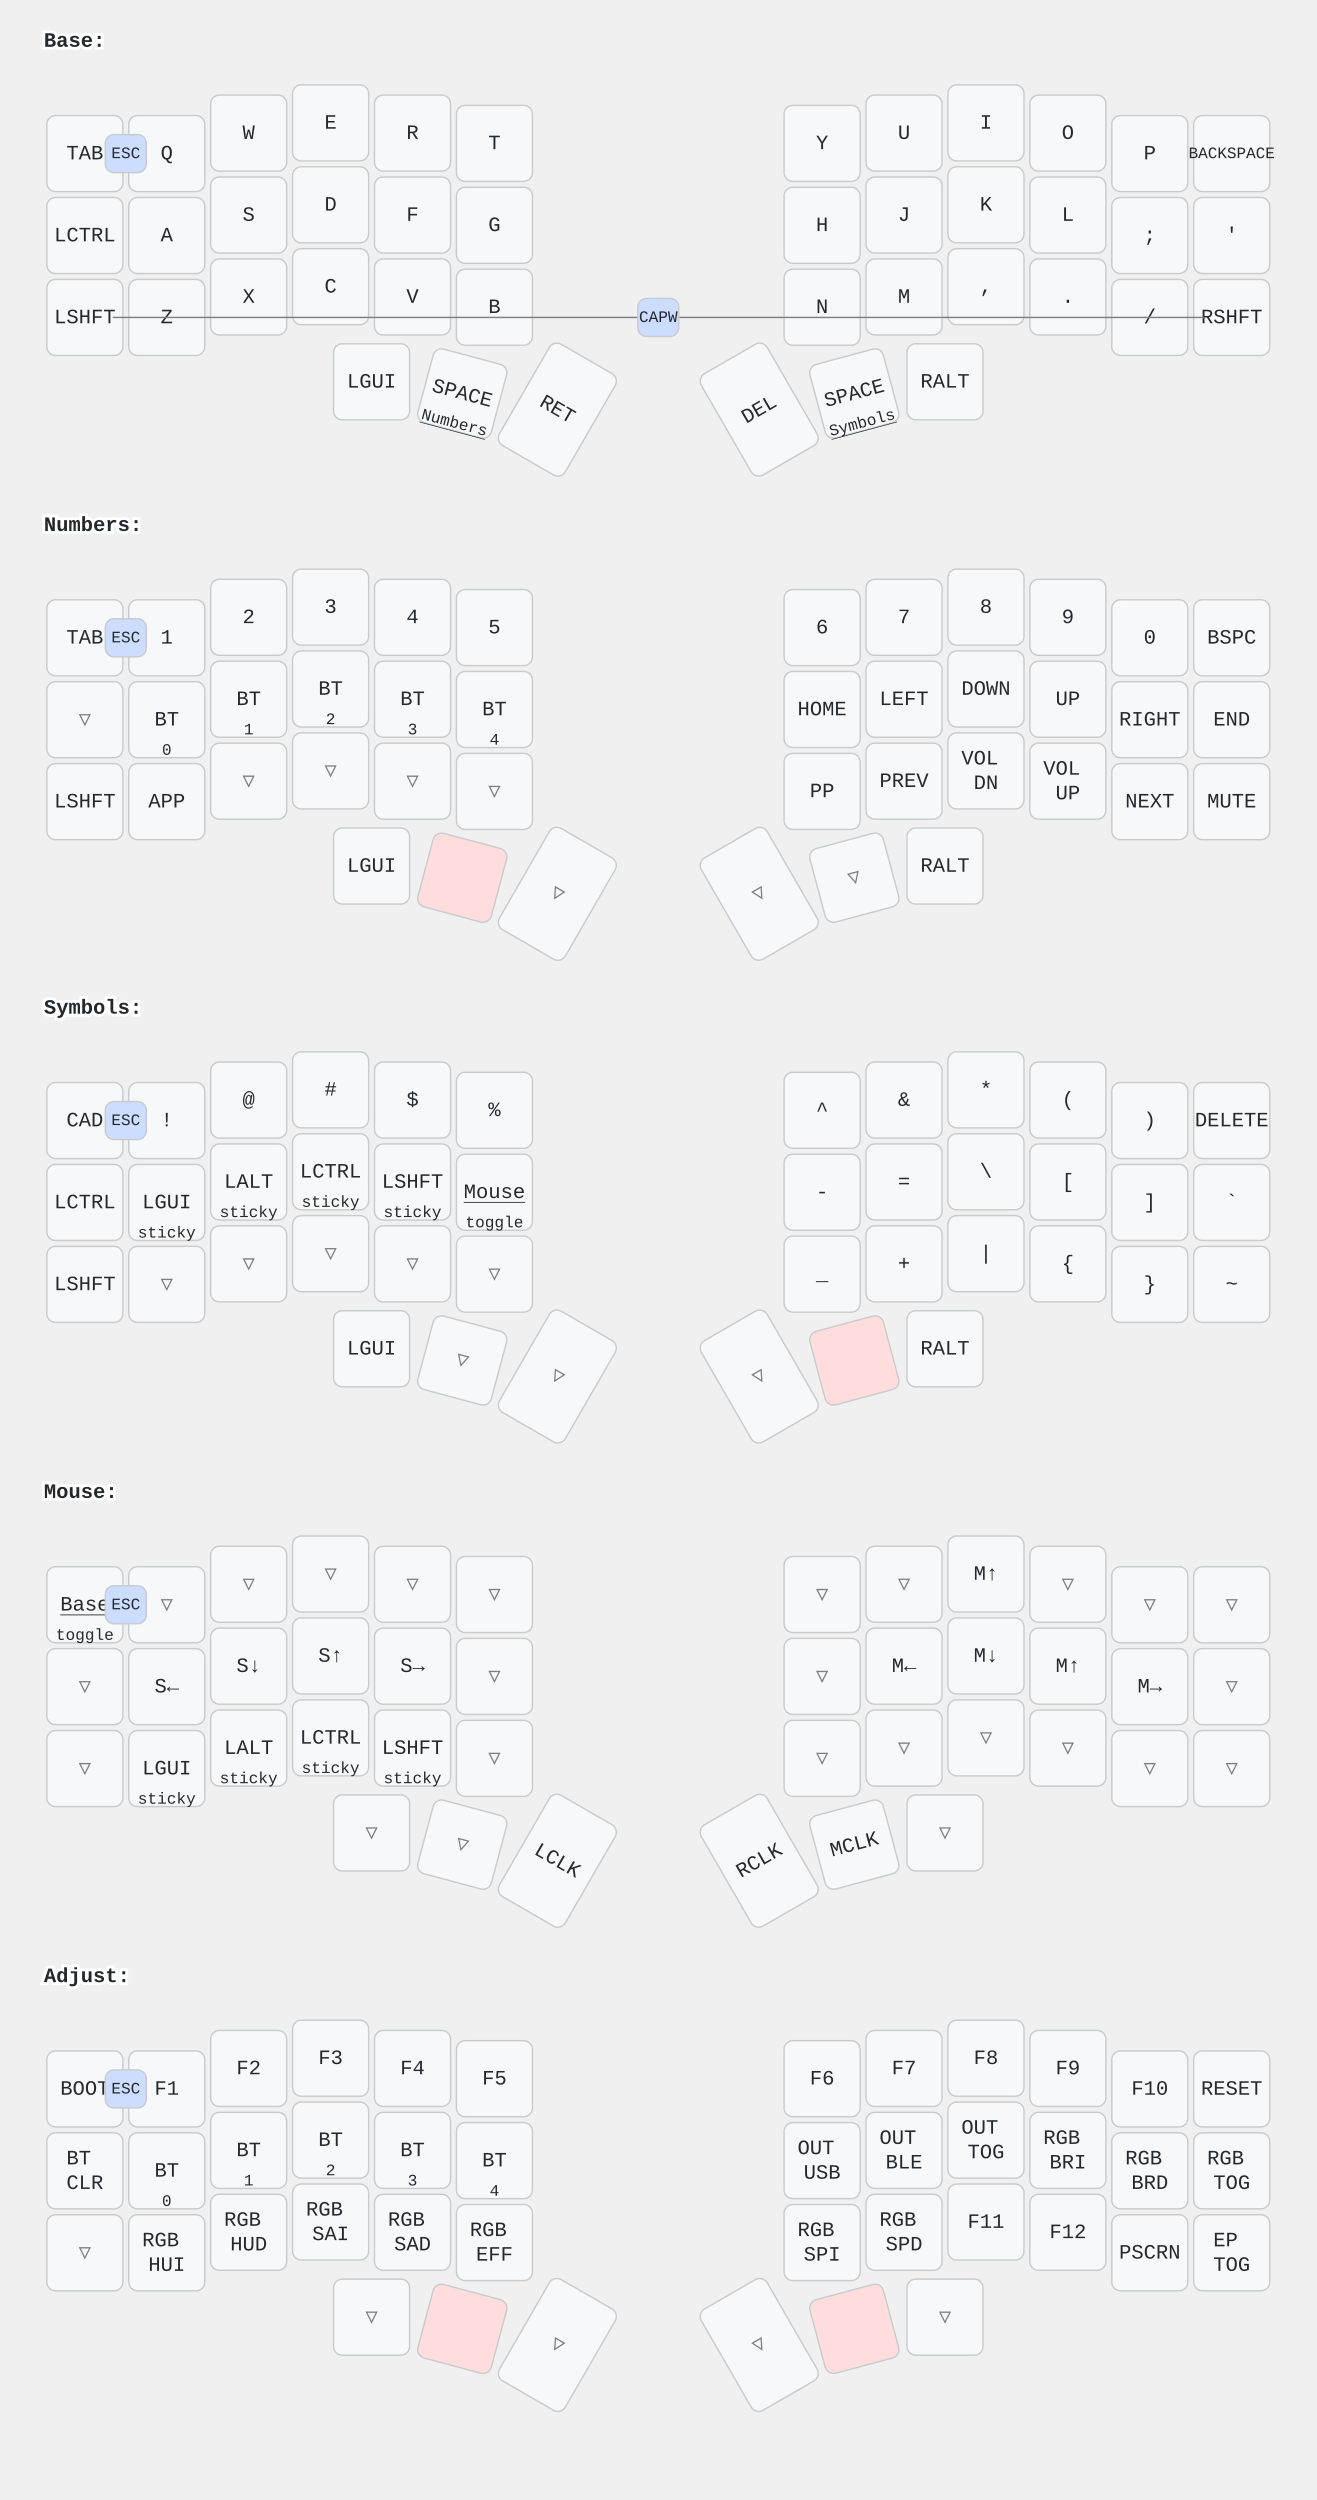
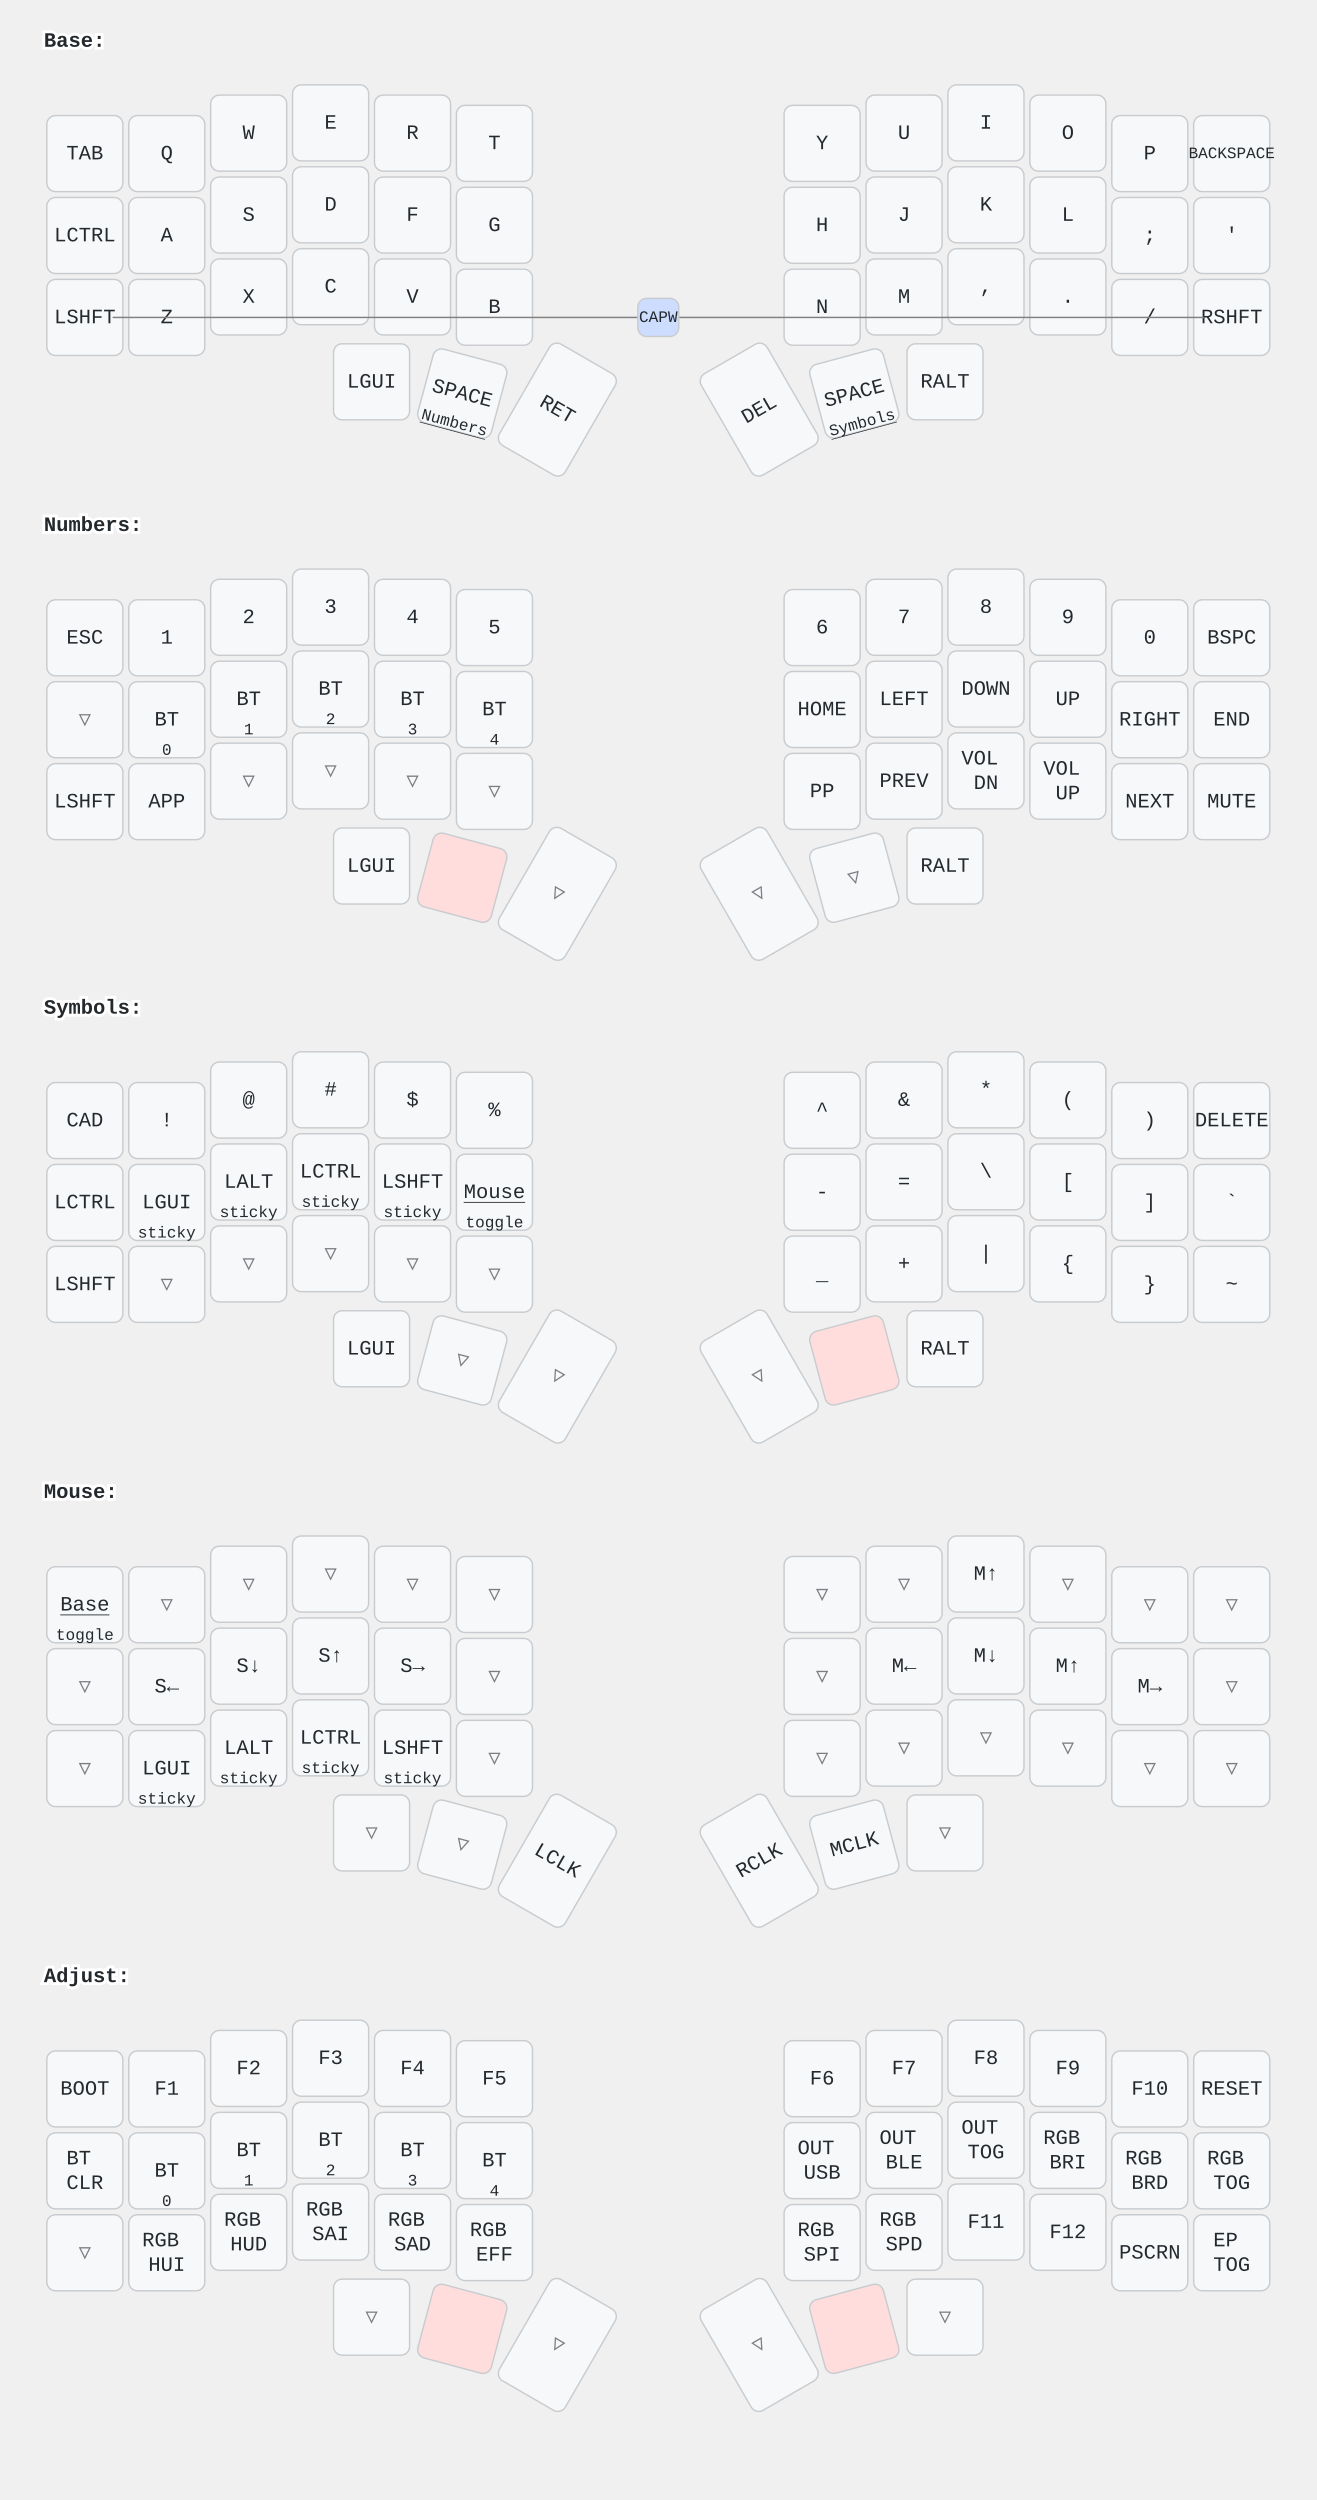
<svg xmlns="http://www.w3.org/2000/svg" width="900" height="1709" viewBox="0 0 900 1709" class="keymap">
  <style>/* inherit to force styles through use tags */
svg path {
    fill: inherit;
}

/* font and background color specifications */
svg.keymap {
    font-family: SFMono-Regular,Consolas,Liberation Mono,Menlo,monospace;
    font-size: 14px;
    font-kerning: normal;
    text-rendering: optimizeLegibility;
    fill: #24292e;
}

/* default key styling */
rect.key {
    fill: #f6f8fa;
}

rect.key, rect.combo {
    stroke: #c9cccf;
    stroke-width: 1;
}

/* default key side styling, only used is draw_key_sides is set */
rect.side {
    filter: brightness(90%);
}

/* color accent for combo boxes */
rect.combo, rect.combo-separate {
    fill: #cdf;
}

/* color accent for held keys */
rect.held, rect.combo.held {
    fill: #fdd;
}

/* color accent for ghost (optional) keys */
rect.ghost, rect.combo.ghost {
    stroke-dasharray: 4, 4;
    stroke-width: 2;
}

text {
    text-anchor: middle;
    dominant-baseline: middle;
}

/* styling for layer labels */
text.label {
    font-weight: bold;
    text-anchor: start;
    stroke: white;
    stroke-width: 4;
    paint-order: stroke;
}

/* styling for optional footer */
text.footer {
    text-anchor: end;
    dominant-baseline: auto;
    stroke: white;
    stroke-width: 4;
    paint-order: stroke;
}

/* styling for combo tap, and key non-tap label text */
text.combo, text.hold, text.shifted, text.left, text.right, text.tl, text.tr, text.bl, text.br {
    font-size: 11px;
}

text.hold, text.bl, text.br {
    text-anchor: middle;
    dominant-baseline: auto;
}

text.shifted, text.tl, text.tr {
    text-anchor: middle;
    dominant-baseline: hanging;
}

text.left, text.tl, text.bl {
    text-anchor: start;
}

text.right, text.tr, text.br {
    text-anchor: end;
}

text.layer-activator {
    text-decoration: underline;
}

/* styling for hold/shifted label text in combo box */
text.combo.hold, text.combo.shifted, text.combo.left, text.combo.right {
    font-size: 8px;
}

/* lighter symbol for transparent keys */
text.trans {
    fill: #7b7e81;
}

/* styling for combo dendrons */
path.combo {
    stroke-width: 1;
    stroke: gray;
    fill: none;
}

/* Start Tabler Icons Cleanup */
/* cannot use height/width with glyphs */
.icon-tabler &gt; path {
    fill: inherit;
    stroke: inherit;
    stroke-width: 2;
}
/* hide tabler's default box */
.icon-tabler &gt; path[stroke="none"][fill="none"] {
    visibility: hidden;
}
/* End Tabler Icons Cleanup */
</style>
  <g transform="translate(30, 0)" class="layer-Base">
    <text x="0" y="28" class="label" id="Base">Base:</text>
    <g transform="translate(0, 56)">
      <g transform="translate(28, 49)" class="key keypos-0">
        <rect rx="6" ry="6" x="-26" y="-26" width="52" height="52" class="key" />
        <text x="0" y="0" class="key tap">TAB</text>
      </g>
      <g transform="translate(84, 49)" class="key keypos-1">
        <rect rx="6" ry="6" x="-26" y="-26" width="52" height="52" class="key" />
        <text x="0" y="0" class="key tap">Q</text>
      </g>
      <g transform="translate(140, 35)" class="key keypos-2">
        <rect rx="6" ry="6" x="-26" y="-26" width="52" height="52" class="key" />
        <text x="0" y="0" class="key tap">W</text>
      </g>
      <g transform="translate(196, 28)" class="key keypos-3">
        <rect rx="6" ry="6" x="-26" y="-26" width="52" height="52" class="key" />
        <text x="0" y="0" class="key tap">E</text>
      </g>
      <g transform="translate(252, 35)" class="key keypos-4">
        <rect rx="6" ry="6" x="-26" y="-26" width="52" height="52" class="key" />
        <text x="0" y="0" class="key tap">R</text>
      </g>
      <g transform="translate(308, 42)" class="key keypos-5">
        <rect rx="6" ry="6" x="-26" y="-26" width="52" height="52" class="key" />
        <text x="0" y="0" class="key tap">T</text>
      </g>
      <g transform="translate(532, 42)" class="key keypos-6">
        <rect rx="6" ry="6" x="-26" y="-26" width="52" height="52" class="key" />
        <text x="0" y="0" class="key tap">Y</text>
      </g>
      <g transform="translate(588, 35)" class="key keypos-7">
        <rect rx="6" ry="6" x="-26" y="-26" width="52" height="52" class="key" />
        <text x="0" y="0" class="key tap">U</text>
      </g>
      <g transform="translate(644, 28)" class="key keypos-8">
        <rect rx="6" ry="6" x="-26" y="-26" width="52" height="52" class="key" />
        <text x="0" y="0" class="key tap">I</text>
      </g>
      <g transform="translate(700, 35)" class="key keypos-9">
        <rect rx="6" ry="6" x="-26" y="-26" width="52" height="52" class="key" />
        <text x="0" y="0" class="key tap">O</text>
      </g>
      <g transform="translate(756, 49)" class="key keypos-10">
        <rect rx="6" ry="6" x="-26" y="-26" width="52" height="52" class="key" />
        <text x="0" y="0" class="key tap">P</text>
      </g>
      <g transform="translate(812, 49)" class="key keypos-11">
        <rect rx="6" ry="6" x="-26" y="-26" width="52" height="52" class="key" />
        <text x="0" y="0" class="key tap">
          <tspan style="font-size: 78%">BACKSPACE</tspan>
        </text>
      </g>
      <g transform="translate(28, 105)" class="key keypos-12">
        <rect rx="6" ry="6" x="-26" y="-26" width="52" height="52" class="key" />
        <text x="0" y="0" class="key tap">LCTRL</text>
      </g>
      <g transform="translate(84, 105)" class="key keypos-13">
        <rect rx="6" ry="6" x="-26" y="-26" width="52" height="52" class="key" />
        <text x="0" y="0" class="key tap">A</text>
      </g>
      <g transform="translate(140, 91)" class="key keypos-14">
        <rect rx="6" ry="6" x="-26" y="-26" width="52" height="52" class="key" />
        <text x="0" y="0" class="key tap">S</text>
      </g>
      <g transform="translate(196, 84)" class="key keypos-15">
        <rect rx="6" ry="6" x="-26" y="-26" width="52" height="52" class="key" />
        <text x="0" y="0" class="key tap">D</text>
      </g>
      <g transform="translate(252, 91)" class="key keypos-16">
        <rect rx="6" ry="6" x="-26" y="-26" width="52" height="52" class="key" />
        <text x="0" y="0" class="key tap">F</text>
      </g>
      <g transform="translate(308, 98)" class="key keypos-17">
        <rect rx="6" ry="6" x="-26" y="-26" width="52" height="52" class="key" />
        <text x="0" y="0" class="key tap">G</text>
      </g>
      <g transform="translate(532, 98)" class="key keypos-18">
        <rect rx="6" ry="6" x="-26" y="-26" width="52" height="52" class="key" />
        <text x="0" y="0" class="key tap">H</text>
      </g>
      <g transform="translate(588, 91)" class="key keypos-19">
        <rect rx="6" ry="6" x="-26" y="-26" width="52" height="52" class="key" />
        <text x="0" y="0" class="key tap">J</text>
      </g>
      <g transform="translate(644, 84)" class="key keypos-20">
        <rect rx="6" ry="6" x="-26" y="-26" width="52" height="52" class="key" />
        <text x="0" y="0" class="key tap">K</text>
      </g>
      <g transform="translate(700, 91)" class="key keypos-21">
        <rect rx="6" ry="6" x="-26" y="-26" width="52" height="52" class="key" />
        <text x="0" y="0" class="key tap">L</text>
      </g>
      <g transform="translate(756, 105)" class="key keypos-22">
        <rect rx="6" ry="6" x="-26" y="-26" width="52" height="52" class="key" />
        <text x="0" y="0" class="key tap">;</text>
      </g>
      <g transform="translate(812, 105)" class="key keypos-23">
        <rect rx="6" ry="6" x="-26" y="-26" width="52" height="52" class="key" />
        <text x="0" y="0" class="key tap">'</text>
      </g>
      <g transform="translate(28, 161)" class="key keypos-24">
        <rect rx="6" ry="6" x="-26" y="-26" width="52" height="52" class="key" />
        <text x="0" y="0" class="key tap">LSHFT</text>
      </g>
      <g transform="translate(84, 161)" class="key keypos-25">
        <rect rx="6" ry="6" x="-26" y="-26" width="52" height="52" class="key" />
        <text x="0" y="0" class="key tap">Z</text>
      </g>
      <g transform="translate(140, 147)" class="key keypos-26">
        <rect rx="6" ry="6" x="-26" y="-26" width="52" height="52" class="key" />
        <text x="0" y="0" class="key tap">X</text>
      </g>
      <g transform="translate(196, 140)" class="key keypos-27">
        <rect rx="6" ry="6" x="-26" y="-26" width="52" height="52" class="key" />
        <text x="0" y="0" class="key tap">C</text>
      </g>
      <g transform="translate(252, 147)" class="key keypos-28">
        <rect rx="6" ry="6" x="-26" y="-26" width="52" height="52" class="key" />
        <text x="0" y="0" class="key tap">V</text>
      </g>
      <g transform="translate(308, 154)" class="key keypos-29">
        <rect rx="6" ry="6" x="-26" y="-26" width="52" height="52" class="key" />
        <text x="0" y="0" class="key tap">B</text>
      </g>
      <g transform="translate(532, 154)" class="key keypos-30">
        <rect rx="6" ry="6" x="-26" y="-26" width="52" height="52" class="key" />
        <text x="0" y="0" class="key tap">N</text>
      </g>
      <g transform="translate(588, 147)" class="key keypos-31">
        <rect rx="6" ry="6" x="-26" y="-26" width="52" height="52" class="key" />
        <text x="0" y="0" class="key tap">M</text>
      </g>
      <g transform="translate(644, 140)" class="key keypos-32">
        <rect rx="6" ry="6" x="-26" y="-26" width="52" height="52" class="key" />
        <text x="0" y="0" class="key tap">,</text>
      </g>
      <g transform="translate(700, 147)" class="key keypos-33">
        <rect rx="6" ry="6" x="-26" y="-26" width="52" height="52" class="key" />
        <text x="0" y="0" class="key tap">.</text>
      </g>
      <g transform="translate(756, 161)" class="key keypos-34">
        <rect rx="6" ry="6" x="-26" y="-26" width="52" height="52" class="key" />
        <text x="0" y="0" class="key tap">/</text>
      </g>
      <g transform="translate(812, 161)" class="key keypos-35">
        <rect rx="6" ry="6" x="-26" y="-26" width="52" height="52" class="key" />
        <text x="0" y="0" class="key tap">RSHFT</text>
      </g>
      <g transform="translate(224, 205)" class="key keypos-36">
        <rect rx="6" ry="6" x="-26" y="-26" width="52" height="52" class="key" />
        <text x="0" y="0" class="key tap">LGUI</text>
      </g>
      <g transform="translate(286, 213) rotate(15.0)" class="key keypos-37">
        <rect rx="6" ry="6" x="-26" y="-26" width="52" height="52" class="key" />
        <text x="0" y="0" class="key tap">SPACE</text>
        <a href="#Numbers">
          <text x="0" y="24" class="key hold layer-activator">Numbers</text>
        </a>
      </g>
      <g transform="translate(351, 224) rotate(30.0)" class="key keypos-38">
        <rect rx="6" ry="6" x="-26" y="-40" width="52" height="80" class="key" />
        <text x="0" y="0" class="key tap">RET</text>
      </g>
      <g transform="translate(489, 224) rotate(-30.0)" class="key keypos-39">
        <rect rx="6" ry="6" x="-26" y="-40" width="52" height="80" class="key" />
        <text x="0" y="0" class="key tap">DEL</text>
      </g>
      <g transform="translate(554, 213) rotate(-15.0)" class="key keypos-40">
        <rect rx="6" ry="6" x="-26" y="-26" width="52" height="52" class="key" />
        <text x="0" y="0" class="key tap">SPACE</text>
        <a href="#Symbols">
          <text x="0" y="24" class="key hold layer-activator">Symbols</text>
        </a>
      </g>
      <g transform="translate(616, 205)" class="key keypos-41">
        <rect rx="6" ry="6" x="-26" y="-26" width="52" height="52" class="key" />
        <text x="0" y="0" class="key tap">RALT</text>
      </g>
      <g class="combo combopos-0">
-         <rect rx="6" ry="6" x="42" y="36" width="28" height="26" class="combo" />
-         <text x="56" y="49" class="combo tap">ESC</text>
-       </g>
-       <g class="combo combopos-1">
        <path d="M420,161 l-373,0" class="combo" />
        <path d="M420,161 l373,0" class="combo" />
        <rect rx="6" ry="6" x="406" y="148" width="28" height="26" class="combo" />
        <text x="420" y="161" class="combo tap">CAPW</text>
      </g>
    </g>
  </g>
  <g transform="translate(30, 331)" class="layer-Numbers">
    <text x="0" y="28" class="label" id="Numbers">Numbers:</text>
    <g transform="translate(0, 56)">
      <g transform="translate(28, 49)" class="key keypos-0">
        <rect rx="6" ry="6" x="-26" y="-26" width="52" height="52" class="key" />
-         <text x="0" y="0" class="key tap">TAB</text>
+         <text x="0" y="0" class="key tap">ESC</text>
      </g>
      <g transform="translate(84, 49)" class="key keypos-1">
        <rect rx="6" ry="6" x="-26" y="-26" width="52" height="52" class="key" />
        <text x="0" y="0" class="key tap">1</text>
      </g>
      <g transform="translate(140, 35)" class="key keypos-2">
        <rect rx="6" ry="6" x="-26" y="-26" width="52" height="52" class="key" />
        <text x="0" y="0" class="key tap">2</text>
      </g>
      <g transform="translate(196, 28)" class="key keypos-3">
        <rect rx="6" ry="6" x="-26" y="-26" width="52" height="52" class="key" />
        <text x="0" y="0" class="key tap">3</text>
      </g>
      <g transform="translate(252, 35)" class="key keypos-4">
        <rect rx="6" ry="6" x="-26" y="-26" width="52" height="52" class="key" />
        <text x="0" y="0" class="key tap">4</text>
      </g>
      <g transform="translate(308, 42)" class="key keypos-5">
        <rect rx="6" ry="6" x="-26" y="-26" width="52" height="52" class="key" />
        <text x="0" y="0" class="key tap">5</text>
      </g>
      <g transform="translate(532, 42)" class="key keypos-6">
        <rect rx="6" ry="6" x="-26" y="-26" width="52" height="52" class="key" />
        <text x="0" y="0" class="key tap">6</text>
      </g>
      <g transform="translate(588, 35)" class="key keypos-7">
        <rect rx="6" ry="6" x="-26" y="-26" width="52" height="52" class="key" />
        <text x="0" y="0" class="key tap">7</text>
      </g>
      <g transform="translate(644, 28)" class="key keypos-8">
        <rect rx="6" ry="6" x="-26" y="-26" width="52" height="52" class="key" />
        <text x="0" y="0" class="key tap">8</text>
      </g>
      <g transform="translate(700, 35)" class="key keypos-9">
        <rect rx="6" ry="6" x="-26" y="-26" width="52" height="52" class="key" />
        <text x="0" y="0" class="key tap">9</text>
      </g>
      <g transform="translate(756, 49)" class="key keypos-10">
        <rect rx="6" ry="6" x="-26" y="-26" width="52" height="52" class="key" />
        <text x="0" y="0" class="key tap">0</text>
      </g>
      <g transform="translate(812, 49)" class="key keypos-11">
        <rect rx="6" ry="6" x="-26" y="-26" width="52" height="52" class="key" />
        <text x="0" y="0" class="key tap">BSPC</text>
      </g>
      <g transform="translate(28, 105)" class="key trans keypos-12">
        <rect rx="6" ry="6" x="-26" y="-26" width="52" height="52" class="key trans" />
        <text x="0" y="0" class="key trans tap">▽</text>
      </g>
      <g transform="translate(84, 105)" class="key keypos-13">
        <rect rx="6" ry="6" x="-26" y="-26" width="52" height="52" class="key" />
        <text x="0" y="0" class="key tap">BT</text>
        <text x="0" y="24" class="key hold">0</text>
      </g>
      <g transform="translate(140, 91)" class="key keypos-14">
        <rect rx="6" ry="6" x="-26" y="-26" width="52" height="52" class="key" />
        <text x="0" y="0" class="key tap">BT</text>
        <text x="0" y="24" class="key hold">1</text>
      </g>
      <g transform="translate(196, 84)" class="key keypos-15">
        <rect rx="6" ry="6" x="-26" y="-26" width="52" height="52" class="key" />
        <text x="0" y="0" class="key tap">BT</text>
        <text x="0" y="24" class="key hold">2</text>
      </g>
      <g transform="translate(252, 91)" class="key keypos-16">
        <rect rx="6" ry="6" x="-26" y="-26" width="52" height="52" class="key" />
        <text x="0" y="0" class="key tap">BT</text>
        <text x="0" y="24" class="key hold">3</text>
      </g>
      <g transform="translate(308, 98)" class="key keypos-17">
        <rect rx="6" ry="6" x="-26" y="-26" width="52" height="52" class="key" />
        <text x="0" y="0" class="key tap">BT</text>
        <text x="0" y="24" class="key hold">4</text>
      </g>
      <g transform="translate(532, 98)" class="key keypos-18">
        <rect rx="6" ry="6" x="-26" y="-26" width="52" height="52" class="key" />
        <text x="0" y="0" class="key tap">HOME</text>
      </g>
      <g transform="translate(588, 91)" class="key keypos-19">
        <rect rx="6" ry="6" x="-26" y="-26" width="52" height="52" class="key" />
        <text x="0" y="0" class="key tap">LEFT</text>
      </g>
      <g transform="translate(644, 84)" class="key keypos-20">
        <rect rx="6" ry="6" x="-26" y="-26" width="52" height="52" class="key" />
        <text x="0" y="0" class="key tap">DOWN</text>
      </g>
      <g transform="translate(700, 91)" class="key keypos-21">
        <rect rx="6" ry="6" x="-26" y="-26" width="52" height="52" class="key" />
        <text x="0" y="0" class="key tap">UP</text>
      </g>
      <g transform="translate(756, 105)" class="key keypos-22">
        <rect rx="6" ry="6" x="-26" y="-26" width="52" height="52" class="key" />
        <text x="0" y="0" class="key tap">RIGHT</text>
      </g>
      <g transform="translate(812, 105)" class="key keypos-23">
        <rect rx="6" ry="6" x="-26" y="-26" width="52" height="52" class="key" />
        <text x="0" y="0" class="key tap">END</text>
      </g>
      <g transform="translate(28, 161)" class="key keypos-24">
        <rect rx="6" ry="6" x="-26" y="-26" width="52" height="52" class="key" />
        <text x="0" y="0" class="key tap">LSHFT</text>
      </g>
      <g transform="translate(84, 161)" class="key keypos-25">
        <rect rx="6" ry="6" x="-26" y="-26" width="52" height="52" class="key" />
        <text x="0" y="0" class="key tap">APP</text>
      </g>
      <g transform="translate(140, 147)" class="key trans keypos-26">
        <rect rx="6" ry="6" x="-26" y="-26" width="52" height="52" class="key trans" />
        <text x="0" y="0" class="key trans tap">▽</text>
      </g>
      <g transform="translate(196, 140)" class="key trans keypos-27">
        <rect rx="6" ry="6" x="-26" y="-26" width="52" height="52" class="key trans" />
        <text x="0" y="0" class="key trans tap">▽</text>
      </g>
      <g transform="translate(252, 147)" class="key trans keypos-28">
        <rect rx="6" ry="6" x="-26" y="-26" width="52" height="52" class="key trans" />
        <text x="0" y="0" class="key trans tap">▽</text>
      </g>
      <g transform="translate(308, 154)" class="key trans keypos-29">
        <rect rx="6" ry="6" x="-26" y="-26" width="52" height="52" class="key trans" />
        <text x="0" y="0" class="key trans tap">▽</text>
      </g>
      <g transform="translate(532, 154)" class="key keypos-30">
        <rect rx="6" ry="6" x="-26" y="-26" width="52" height="52" class="key" />
        <text x="0" y="0" class="key tap">PP</text>
      </g>
      <g transform="translate(588, 147)" class="key keypos-31">
        <rect rx="6" ry="6" x="-26" y="-26" width="52" height="52" class="key" />
        <text x="0" y="0" class="key tap">PREV</text>
      </g>
      <g transform="translate(644, 140)" class="key keypos-32">
        <rect rx="6" ry="6" x="-26" y="-26" width="52" height="52" class="key" />
        <text x="0" y="0" class="key tap">
          <tspan x="0" dy="-0.6em">VOL</tspan>
          <tspan x="0" dy="1.2em">DN</tspan>
        </text>
      </g>
      <g transform="translate(700, 147)" class="key keypos-33">
        <rect rx="6" ry="6" x="-26" y="-26" width="52" height="52" class="key" />
        <text x="0" y="0" class="key tap">
          <tspan x="0" dy="-0.6em">VOL</tspan>
          <tspan x="0" dy="1.2em">UP</tspan>
        </text>
      </g>
      <g transform="translate(756, 161)" class="key keypos-34">
        <rect rx="6" ry="6" x="-26" y="-26" width="52" height="52" class="key" />
        <text x="0" y="0" class="key tap">NEXT</text>
      </g>
      <g transform="translate(812, 161)" class="key keypos-35">
        <rect rx="6" ry="6" x="-26" y="-26" width="52" height="52" class="key" />
        <text x="0" y="0" class="key tap">MUTE</text>
      </g>
      <g transform="translate(224, 205)" class="key keypos-36">
        <rect rx="6" ry="6" x="-26" y="-26" width="52" height="52" class="key" />
        <text x="0" y="0" class="key tap">LGUI</text>
      </g>
      <g transform="translate(286, 213) rotate(15.0)" class="key held keypos-37">
        <rect rx="6" ry="6" x="-26" y="-26" width="52" height="52" class="key held" />
      </g>
      <g transform="translate(351, 224) rotate(30.0)" class="key trans keypos-38">
        <rect rx="6" ry="6" x="-26" y="-40" width="52" height="80" class="key trans" />
        <text x="0" y="0" class="key trans tap">▽</text>
      </g>
      <g transform="translate(489, 224) rotate(-30.0)" class="key trans keypos-39">
        <rect rx="6" ry="6" x="-26" y="-40" width="52" height="80" class="key trans" />
        <text x="0" y="0" class="key trans tap">▽</text>
      </g>
      <g transform="translate(554, 213) rotate(-15.0)" class="key trans keypos-40">
        <rect rx="6" ry="6" x="-26" y="-26" width="52" height="52" class="key trans" />
        <text x="0" y="0" class="key trans tap">▽</text>
      </g>
      <g transform="translate(616, 205)" class="key keypos-41">
        <rect rx="6" ry="6" x="-26" y="-26" width="52" height="52" class="key" />
        <text x="0" y="0" class="key tap">RALT</text>
-       </g>
-       <g class="combo combopos-0">
-         <rect rx="6" ry="6" x="42" y="36" width="28" height="26" class="combo" />
-         <text x="56" y="49" class="combo tap">ESC</text>
      </g>
    </g>
  </g>
  <g transform="translate(30, 661)" class="layer-Symbols">
    <text x="0" y="28" class="label" id="Symbols">Symbols:</text>
    <g transform="translate(0, 56)">
      <g transform="translate(28, 49)" class="key keypos-0">
        <rect rx="6" ry="6" x="-26" y="-26" width="52" height="52" class="key" />
        <text x="0" y="0" class="key tap">CAD</text>
      </g>
      <g transform="translate(84, 49)" class="key keypos-1">
        <rect rx="6" ry="6" x="-26" y="-26" width="52" height="52" class="key" />
        <text x="0" y="0" class="key tap">!</text>
      </g>
      <g transform="translate(140, 35)" class="key keypos-2">
        <rect rx="6" ry="6" x="-26" y="-26" width="52" height="52" class="key" />
        <text x="0" y="0" class="key tap">@</text>
      </g>
      <g transform="translate(196, 28)" class="key keypos-3">
        <rect rx="6" ry="6" x="-26" y="-26" width="52" height="52" class="key" />
        <text x="0" y="0" class="key tap">#</text>
      </g>
      <g transform="translate(252, 35)" class="key keypos-4">
        <rect rx="6" ry="6" x="-26" y="-26" width="52" height="52" class="key" />
        <text x="0" y="0" class="key tap">$</text>
      </g>
      <g transform="translate(308, 42)" class="key keypos-5">
        <rect rx="6" ry="6" x="-26" y="-26" width="52" height="52" class="key" />
        <text x="0" y="0" class="key tap">%</text>
      </g>
      <g transform="translate(532, 42)" class="key keypos-6">
        <rect rx="6" ry="6" x="-26" y="-26" width="52" height="52" class="key" />
        <text x="0" y="0" class="key tap">^</text>
      </g>
      <g transform="translate(588, 35)" class="key keypos-7">
        <rect rx="6" ry="6" x="-26" y="-26" width="52" height="52" class="key" />
        <text x="0" y="0" class="key tap">&amp;</text>
      </g>
      <g transform="translate(644, 28)" class="key keypos-8">
        <rect rx="6" ry="6" x="-26" y="-26" width="52" height="52" class="key" />
        <text x="0" y="0" class="key tap">*</text>
      </g>
      <g transform="translate(700, 35)" class="key keypos-9">
        <rect rx="6" ry="6" x="-26" y="-26" width="52" height="52" class="key" />
        <text x="0" y="0" class="key tap">(</text>
      </g>
      <g transform="translate(756, 49)" class="key keypos-10">
        <rect rx="6" ry="6" x="-26" y="-26" width="52" height="52" class="key" />
        <text x="0" y="0" class="key tap">)</text>
      </g>
      <g transform="translate(812, 49)" class="key keypos-11">
        <rect rx="6" ry="6" x="-26" y="-26" width="52" height="52" class="key" />
        <text x="0" y="0" class="key tap">DELETE</text>
      </g>
      <g transform="translate(28, 105)" class="key keypos-12">
        <rect rx="6" ry="6" x="-26" y="-26" width="52" height="52" class="key" />
        <text x="0" y="0" class="key tap">LCTRL</text>
      </g>
      <g transform="translate(84, 105)" class="key keypos-13">
        <rect rx="6" ry="6" x="-26" y="-26" width="52" height="52" class="key" />
        <text x="0" y="0" class="key tap">LGUI</text>
        <text x="0" y="24" class="key hold">sticky</text>
      </g>
      <g transform="translate(140, 91)" class="key keypos-14">
        <rect rx="6" ry="6" x="-26" y="-26" width="52" height="52" class="key" />
        <text x="0" y="0" class="key tap">LALT</text>
        <text x="0" y="24" class="key hold">sticky</text>
      </g>
      <g transform="translate(196, 84)" class="key keypos-15">
        <rect rx="6" ry="6" x="-26" y="-26" width="52" height="52" class="key" />
        <text x="0" y="0" class="key tap">LCTRL</text>
        <text x="0" y="24" class="key hold">sticky</text>
      </g>
      <g transform="translate(252, 91)" class="key keypos-16">
        <rect rx="6" ry="6" x="-26" y="-26" width="52" height="52" class="key" />
        <text x="0" y="0" class="key tap">LSHFT</text>
        <text x="0" y="24" class="key hold">sticky</text>
      </g>
      <g transform="translate(308, 98)" class="key keypos-17">
        <rect rx="6" ry="6" x="-26" y="-26" width="52" height="52" class="key" />
        <a href="#Mouse">
          <text x="0" y="0" class="key tap layer-activator">Mouse</text>
        </a>
        <text x="0" y="24" class="key hold">toggle</text>
      </g>
      <g transform="translate(532, 98)" class="key keypos-18">
        <rect rx="6" ry="6" x="-26" y="-26" width="52" height="52" class="key" />
        <text x="0" y="0" class="key tap">-</text>
      </g>
      <g transform="translate(588, 91)" class="key keypos-19">
        <rect rx="6" ry="6" x="-26" y="-26" width="52" height="52" class="key" />
        <text x="0" y="0" class="key tap">=</text>
      </g>
      <g transform="translate(644, 84)" class="key keypos-20">
        <rect rx="6" ry="6" x="-26" y="-26" width="52" height="52" class="key" />
        <text x="0" y="0" class="key tap">\</text>
      </g>
      <g transform="translate(700, 91)" class="key keypos-21">
        <rect rx="6" ry="6" x="-26" y="-26" width="52" height="52" class="key" />
        <text x="0" y="0" class="key tap">[</text>
      </g>
      <g transform="translate(756, 105)" class="key keypos-22">
        <rect rx="6" ry="6" x="-26" y="-26" width="52" height="52" class="key" />
        <text x="0" y="0" class="key tap">]</text>
      </g>
      <g transform="translate(812, 105)" class="key keypos-23">
        <rect rx="6" ry="6" x="-26" y="-26" width="52" height="52" class="key" />
        <text x="0" y="0" class="key tap">`</text>
      </g>
      <g transform="translate(28, 161)" class="key keypos-24">
        <rect rx="6" ry="6" x="-26" y="-26" width="52" height="52" class="key" />
        <text x="0" y="0" class="key tap">LSHFT</text>
      </g>
      <g transform="translate(84, 161)" class="key trans keypos-25">
        <rect rx="6" ry="6" x="-26" y="-26" width="52" height="52" class="key trans" />
        <text x="0" y="0" class="key trans tap">▽</text>
      </g>
      <g transform="translate(140, 147)" class="key trans keypos-26">
        <rect rx="6" ry="6" x="-26" y="-26" width="52" height="52" class="key trans" />
        <text x="0" y="0" class="key trans tap">▽</text>
      </g>
      <g transform="translate(196, 140)" class="key trans keypos-27">
        <rect rx="6" ry="6" x="-26" y="-26" width="52" height="52" class="key trans" />
        <text x="0" y="0" class="key trans tap">▽</text>
      </g>
      <g transform="translate(252, 147)" class="key trans keypos-28">
        <rect rx="6" ry="6" x="-26" y="-26" width="52" height="52" class="key trans" />
        <text x="0" y="0" class="key trans tap">▽</text>
      </g>
      <g transform="translate(308, 154)" class="key trans keypos-29">
        <rect rx="6" ry="6" x="-26" y="-26" width="52" height="52" class="key trans" />
        <text x="0" y="0" class="key trans tap">▽</text>
      </g>
      <g transform="translate(532, 154)" class="key keypos-30">
        <rect rx="6" ry="6" x="-26" y="-26" width="52" height="52" class="key" />
        <text x="0" y="0" class="key tap">_</text>
      </g>
      <g transform="translate(588, 147)" class="key keypos-31">
        <rect rx="6" ry="6" x="-26" y="-26" width="52" height="52" class="key" />
        <text x="0" y="0" class="key tap">+</text>
      </g>
      <g transform="translate(644, 140)" class="key keypos-32">
        <rect rx="6" ry="6" x="-26" y="-26" width="52" height="52" class="key" />
        <text x="0" y="0" class="key tap">|</text>
      </g>
      <g transform="translate(700, 147)" class="key keypos-33">
        <rect rx="6" ry="6" x="-26" y="-26" width="52" height="52" class="key" />
        <text x="0" y="0" class="key tap">{</text>
      </g>
      <g transform="translate(756, 161)" class="key keypos-34">
        <rect rx="6" ry="6" x="-26" y="-26" width="52" height="52" class="key" />
        <text x="0" y="0" class="key tap">}</text>
      </g>
      <g transform="translate(812, 161)" class="key keypos-35">
        <rect rx="6" ry="6" x="-26" y="-26" width="52" height="52" class="key" />
        <text x="0" y="0" class="key tap">~</text>
      </g>
      <g transform="translate(224, 205)" class="key keypos-36">
        <rect rx="6" ry="6" x="-26" y="-26" width="52" height="52" class="key" />
        <text x="0" y="0" class="key tap">LGUI</text>
      </g>
      <g transform="translate(286, 213) rotate(15.0)" class="key trans keypos-37">
        <rect rx="6" ry="6" x="-26" y="-26" width="52" height="52" class="key trans" />
        <text x="0" y="0" class="key trans tap">▽</text>
      </g>
      <g transform="translate(351, 224) rotate(30.0)" class="key trans keypos-38">
        <rect rx="6" ry="6" x="-26" y="-40" width="52" height="80" class="key trans" />
        <text x="0" y="0" class="key trans tap">▽</text>
      </g>
      <g transform="translate(489, 224) rotate(-30.0)" class="key trans keypos-39">
        <rect rx="6" ry="6" x="-26" y="-40" width="52" height="80" class="key trans" />
        <text x="0" y="0" class="key trans tap">▽</text>
      </g>
      <g transform="translate(554, 213) rotate(-15.0)" class="key held keypos-40">
        <rect rx="6" ry="6" x="-26" y="-26" width="52" height="52" class="key held" />
      </g>
      <g transform="translate(616, 205)" class="key keypos-41">
        <rect rx="6" ry="6" x="-26" y="-26" width="52" height="52" class="key" />
        <text x="0" y="0" class="key tap">RALT</text>
      </g>
-       <g class="combo combopos-0">
-         <rect rx="6" ry="6" x="42" y="36" width="28" height="26" class="combo" />
-         <text x="56" y="49" class="combo tap">ESC</text>
-       </g>
    </g>
  </g>
  <g transform="translate(30, 992)" class="layer-Mouse">
    <text x="0" y="28" class="label" id="Mouse">Mouse:</text>
    <g transform="translate(0, 56)">
      <g transform="translate(28, 49)" class="key keypos-0">
        <rect rx="6" ry="6" x="-26" y="-26" width="52" height="52" class="key" />
        <a href="#Base">
          <text x="0" y="0" class="key tap layer-activator">Base</text>
        </a>
        <text x="0" y="24" class="key hold">toggle</text>
      </g>
      <g transform="translate(84, 49)" class="key trans keypos-1">
        <rect rx="6" ry="6" x="-26" y="-26" width="52" height="52" class="key trans" />
        <text x="0" y="0" class="key trans tap">▽</text>
      </g>
      <g transform="translate(140, 35)" class="key trans keypos-2">
        <rect rx="6" ry="6" x="-26" y="-26" width="52" height="52" class="key trans" />
        <text x="0" y="0" class="key trans tap">▽</text>
      </g>
      <g transform="translate(196, 28)" class="key trans keypos-3">
        <rect rx="6" ry="6" x="-26" y="-26" width="52" height="52" class="key trans" />
        <text x="0" y="0" class="key trans tap">▽</text>
      </g>
      <g transform="translate(252, 35)" class="key trans keypos-4">
        <rect rx="6" ry="6" x="-26" y="-26" width="52" height="52" class="key trans" />
        <text x="0" y="0" class="key trans tap">▽</text>
      </g>
      <g transform="translate(308, 42)" class="key trans keypos-5">
        <rect rx="6" ry="6" x="-26" y="-26" width="52" height="52" class="key trans" />
        <text x="0" y="0" class="key trans tap">▽</text>
      </g>
      <g transform="translate(532, 42)" class="key trans keypos-6">
        <rect rx="6" ry="6" x="-26" y="-26" width="52" height="52" class="key trans" />
        <text x="0" y="0" class="key trans tap">▽</text>
      </g>
      <g transform="translate(588, 35)" class="key trans keypos-7">
        <rect rx="6" ry="6" x="-26" y="-26" width="52" height="52" class="key trans" />
        <text x="0" y="0" class="key trans tap">▽</text>
      </g>
      <g transform="translate(644, 28)" class="key keypos-8">
        <rect rx="6" ry="6" x="-26" y="-26" width="52" height="52" class="key" />
        <text x="0" y="0" class="key tap">M↑</text>
      </g>
      <g transform="translate(700, 35)" class="key trans keypos-9">
        <rect rx="6" ry="6" x="-26" y="-26" width="52" height="52" class="key trans" />
        <text x="0" y="0" class="key trans tap">▽</text>
      </g>
      <g transform="translate(756, 49)" class="key trans keypos-10">
        <rect rx="6" ry="6" x="-26" y="-26" width="52" height="52" class="key trans" />
        <text x="0" y="0" class="key trans tap">▽</text>
      </g>
      <g transform="translate(812, 49)" class="key trans keypos-11">
        <rect rx="6" ry="6" x="-26" y="-26" width="52" height="52" class="key trans" />
        <text x="0" y="0" class="key trans tap">▽</text>
      </g>
      <g transform="translate(28, 105)" class="key trans keypos-12">
        <rect rx="6" ry="6" x="-26" y="-26" width="52" height="52" class="key trans" />
        <text x="0" y="0" class="key trans tap">▽</text>
      </g>
      <g transform="translate(84, 105)" class="key keypos-13">
        <rect rx="6" ry="6" x="-26" y="-26" width="52" height="52" class="key" />
        <text x="0" y="0" class="key tap">S←</text>
      </g>
      <g transform="translate(140, 91)" class="key keypos-14">
        <rect rx="6" ry="6" x="-26" y="-26" width="52" height="52" class="key" />
        <text x="0" y="0" class="key tap">S↓</text>
      </g>
      <g transform="translate(196, 84)" class="key keypos-15">
        <rect rx="6" ry="6" x="-26" y="-26" width="52" height="52" class="key" />
        <text x="0" y="0" class="key tap">S↑</text>
      </g>
      <g transform="translate(252, 91)" class="key keypos-16">
        <rect rx="6" ry="6" x="-26" y="-26" width="52" height="52" class="key" />
        <text x="0" y="0" class="key tap">S→</text>
      </g>
      <g transform="translate(308, 98)" class="key trans keypos-17">
        <rect rx="6" ry="6" x="-26" y="-26" width="52" height="52" class="key trans" />
        <text x="0" y="0" class="key trans tap">▽</text>
      </g>
      <g transform="translate(532, 98)" class="key trans keypos-18">
        <rect rx="6" ry="6" x="-26" y="-26" width="52" height="52" class="key trans" />
        <text x="0" y="0" class="key trans tap">▽</text>
      </g>
      <g transform="translate(588, 91)" class="key keypos-19">
        <rect rx="6" ry="6" x="-26" y="-26" width="52" height="52" class="key" />
        <text x="0" y="0" class="key tap">M←</text>
      </g>
      <g transform="translate(644, 84)" class="key keypos-20">
        <rect rx="6" ry="6" x="-26" y="-26" width="52" height="52" class="key" />
        <text x="0" y="0" class="key tap">M↓</text>
      </g>
      <g transform="translate(700, 91)" class="key keypos-21">
        <rect rx="6" ry="6" x="-26" y="-26" width="52" height="52" class="key" />
        <text x="0" y="0" class="key tap">M↑</text>
      </g>
      <g transform="translate(756, 105)" class="key keypos-22">
        <rect rx="6" ry="6" x="-26" y="-26" width="52" height="52" class="key" />
        <text x="0" y="0" class="key tap">M→</text>
      </g>
      <g transform="translate(812, 105)" class="key trans keypos-23">
        <rect rx="6" ry="6" x="-26" y="-26" width="52" height="52" class="key trans" />
        <text x="0" y="0" class="key trans tap">▽</text>
      </g>
      <g transform="translate(28, 161)" class="key trans keypos-24">
        <rect rx="6" ry="6" x="-26" y="-26" width="52" height="52" class="key trans" />
        <text x="0" y="0" class="key trans tap">▽</text>
      </g>
      <g transform="translate(84, 161)" class="key keypos-25">
        <rect rx="6" ry="6" x="-26" y="-26" width="52" height="52" class="key" />
        <text x="0" y="0" class="key tap">LGUI</text>
        <text x="0" y="24" class="key hold">sticky</text>
      </g>
      <g transform="translate(140, 147)" class="key keypos-26">
        <rect rx="6" ry="6" x="-26" y="-26" width="52" height="52" class="key" />
        <text x="0" y="0" class="key tap">LALT</text>
        <text x="0" y="24" class="key hold">sticky</text>
      </g>
      <g transform="translate(196, 140)" class="key keypos-27">
        <rect rx="6" ry="6" x="-26" y="-26" width="52" height="52" class="key" />
        <text x="0" y="0" class="key tap">LCTRL</text>
        <text x="0" y="24" class="key hold">sticky</text>
      </g>
      <g transform="translate(252, 147)" class="key keypos-28">
        <rect rx="6" ry="6" x="-26" y="-26" width="52" height="52" class="key" />
        <text x="0" y="0" class="key tap">LSHFT</text>
        <text x="0" y="24" class="key hold">sticky</text>
      </g>
      <g transform="translate(308, 154)" class="key trans keypos-29">
        <rect rx="6" ry="6" x="-26" y="-26" width="52" height="52" class="key trans" />
        <text x="0" y="0" class="key trans tap">▽</text>
      </g>
      <g transform="translate(532, 154)" class="key trans keypos-30">
        <rect rx="6" ry="6" x="-26" y="-26" width="52" height="52" class="key trans" />
        <text x="0" y="0" class="key trans tap">▽</text>
      </g>
      <g transform="translate(588, 147)" class="key trans keypos-31">
        <rect rx="6" ry="6" x="-26" y="-26" width="52" height="52" class="key trans" />
        <text x="0" y="0" class="key trans tap">▽</text>
      </g>
      <g transform="translate(644, 140)" class="key trans keypos-32">
        <rect rx="6" ry="6" x="-26" y="-26" width="52" height="52" class="key trans" />
        <text x="0" y="0" class="key trans tap">▽</text>
      </g>
      <g transform="translate(700, 147)" class="key trans keypos-33">
        <rect rx="6" ry="6" x="-26" y="-26" width="52" height="52" class="key trans" />
        <text x="0" y="0" class="key trans tap">▽</text>
      </g>
      <g transform="translate(756, 161)" class="key trans keypos-34">
        <rect rx="6" ry="6" x="-26" y="-26" width="52" height="52" class="key trans" />
        <text x="0" y="0" class="key trans tap">▽</text>
      </g>
      <g transform="translate(812, 161)" class="key trans keypos-35">
        <rect rx="6" ry="6" x="-26" y="-26" width="52" height="52" class="key trans" />
        <text x="0" y="0" class="key trans tap">▽</text>
      </g>
      <g transform="translate(224, 205)" class="key trans keypos-36">
        <rect rx="6" ry="6" x="-26" y="-26" width="52" height="52" class="key trans" />
        <text x="0" y="0" class="key trans tap">▽</text>
      </g>
      <g transform="translate(286, 213) rotate(15.0)" class="key trans keypos-37">
        <rect rx="6" ry="6" x="-26" y="-26" width="52" height="52" class="key trans" />
        <text x="0" y="0" class="key trans tap">▽</text>
      </g>
      <g transform="translate(351, 224) rotate(30.0)" class="key keypos-38">
        <rect rx="6" ry="6" x="-26" y="-40" width="52" height="80" class="key" />
        <text x="0" y="0" class="key tap">LCLK</text>
      </g>
      <g transform="translate(489, 224) rotate(-30.0)" class="key keypos-39">
        <rect rx="6" ry="6" x="-26" y="-40" width="52" height="80" class="key" />
        <text x="0" y="0" class="key tap">RCLK</text>
      </g>
      <g transform="translate(554, 213) rotate(-15.0)" class="key keypos-40">
        <rect rx="6" ry="6" x="-26" y="-26" width="52" height="52" class="key" />
        <text x="0" y="0" class="key tap">MCLK</text>
      </g>
      <g transform="translate(616, 205)" class="key trans keypos-41">
        <rect rx="6" ry="6" x="-26" y="-26" width="52" height="52" class="key trans" />
        <text x="0" y="0" class="key trans tap">▽</text>
      </g>
-       <g class="combo combopos-0">
-         <rect rx="6" ry="6" x="42" y="36" width="28" height="26" class="combo" />
-         <text x="56" y="49" class="combo tap">ESC</text>
-       </g>
    </g>
  </g>
  <g transform="translate(30, 1323)" class="layer-Adjust">
    <text x="0" y="28" class="label" id="Adjust">Adjust:</text>
    <g transform="translate(0, 56)">
      <g transform="translate(28, 49)" class="key keypos-0">
        <rect rx="6" ry="6" x="-26" y="-26" width="52" height="52" class="key" />
        <text x="0" y="0" class="key tap">BOOT</text>
      </g>
      <g transform="translate(84, 49)" class="key keypos-1">
        <rect rx="6" ry="6" x="-26" y="-26" width="52" height="52" class="key" />
        <text x="0" y="0" class="key tap">F1</text>
      </g>
      <g transform="translate(140, 35)" class="key keypos-2">
        <rect rx="6" ry="6" x="-26" y="-26" width="52" height="52" class="key" />
        <text x="0" y="0" class="key tap">F2</text>
      </g>
      <g transform="translate(196, 28)" class="key keypos-3">
        <rect rx="6" ry="6" x="-26" y="-26" width="52" height="52" class="key" />
        <text x="0" y="0" class="key tap">F3</text>
      </g>
      <g transform="translate(252, 35)" class="key keypos-4">
        <rect rx="6" ry="6" x="-26" y="-26" width="52" height="52" class="key" />
        <text x="0" y="0" class="key tap">F4</text>
      </g>
      <g transform="translate(308, 42)" class="key keypos-5">
        <rect rx="6" ry="6" x="-26" y="-26" width="52" height="52" class="key" />
        <text x="0" y="0" class="key tap">F5</text>
      </g>
      <g transform="translate(532, 42)" class="key keypos-6">
        <rect rx="6" ry="6" x="-26" y="-26" width="52" height="52" class="key" />
        <text x="0" y="0" class="key tap">F6</text>
      </g>
      <g transform="translate(588, 35)" class="key keypos-7">
        <rect rx="6" ry="6" x="-26" y="-26" width="52" height="52" class="key" />
        <text x="0" y="0" class="key tap">F7</text>
      </g>
      <g transform="translate(644, 28)" class="key keypos-8">
        <rect rx="6" ry="6" x="-26" y="-26" width="52" height="52" class="key" />
        <text x="0" y="0" class="key tap">F8</text>
      </g>
      <g transform="translate(700, 35)" class="key keypos-9">
        <rect rx="6" ry="6" x="-26" y="-26" width="52" height="52" class="key" />
        <text x="0" y="0" class="key tap">F9</text>
      </g>
      <g transform="translate(756, 49)" class="key keypos-10">
        <rect rx="6" ry="6" x="-26" y="-26" width="52" height="52" class="key" />
        <text x="0" y="0" class="key tap">F10</text>
      </g>
      <g transform="translate(812, 49)" class="key keypos-11">
        <rect rx="6" ry="6" x="-26" y="-26" width="52" height="52" class="key" />
        <text x="0" y="0" class="key tap">RESET</text>
      </g>
      <g transform="translate(28, 105)" class="key keypos-12">
        <rect rx="6" ry="6" x="-26" y="-26" width="52" height="52" class="key" />
        <text x="0" y="0" class="key tap">
          <tspan x="0" dy="-0.6em">BT</tspan>
          <tspan x="0" dy="1.2em">CLR</tspan>
        </text>
      </g>
      <g transform="translate(84, 105)" class="key keypos-13">
        <rect rx="6" ry="6" x="-26" y="-26" width="52" height="52" class="key" />
        <text x="0" y="0" class="key tap">BT</text>
        <text x="0" y="24" class="key hold">0</text>
      </g>
      <g transform="translate(140, 91)" class="key keypos-14">
        <rect rx="6" ry="6" x="-26" y="-26" width="52" height="52" class="key" />
        <text x="0" y="0" class="key tap">BT</text>
        <text x="0" y="24" class="key hold">1</text>
      </g>
      <g transform="translate(196, 84)" class="key keypos-15">
        <rect rx="6" ry="6" x="-26" y="-26" width="52" height="52" class="key" />
        <text x="0" y="0" class="key tap">BT</text>
        <text x="0" y="24" class="key hold">2</text>
      </g>
      <g transform="translate(252, 91)" class="key keypos-16">
        <rect rx="6" ry="6" x="-26" y="-26" width="52" height="52" class="key" />
        <text x="0" y="0" class="key tap">BT</text>
        <text x="0" y="24" class="key hold">3</text>
      </g>
      <g transform="translate(308, 98)" class="key keypos-17">
        <rect rx="6" ry="6" x="-26" y="-26" width="52" height="52" class="key" />
        <text x="0" y="0" class="key tap">BT</text>
        <text x="0" y="24" class="key hold">4</text>
      </g>
      <g transform="translate(532, 98)" class="key keypos-18">
        <rect rx="6" ry="6" x="-26" y="-26" width="52" height="52" class="key" />
        <text x="0" y="0" class="key tap">
          <tspan x="0" dy="-0.6em">OUT</tspan>
          <tspan x="0" dy="1.2em">USB</tspan>
        </text>
      </g>
      <g transform="translate(588, 91)" class="key keypos-19">
        <rect rx="6" ry="6" x="-26" y="-26" width="52" height="52" class="key" />
        <text x="0" y="0" class="key tap">
          <tspan x="0" dy="-0.6em">OUT</tspan>
          <tspan x="0" dy="1.2em">BLE</tspan>
        </text>
      </g>
      <g transform="translate(644, 84)" class="key keypos-20">
        <rect rx="6" ry="6" x="-26" y="-26" width="52" height="52" class="key" />
        <text x="0" y="0" class="key tap">
          <tspan x="0" dy="-0.6em">OUT</tspan>
          <tspan x="0" dy="1.2em">TOG</tspan>
        </text>
      </g>
      <g transform="translate(700, 91)" class="key keypos-21">
        <rect rx="6" ry="6" x="-26" y="-26" width="52" height="52" class="key" />
        <text x="0" y="0" class="key tap">
          <tspan x="0" dy="-0.6em">RGB</tspan>
          <tspan x="0" dy="1.2em">BRI</tspan>
        </text>
      </g>
      <g transform="translate(756, 105)" class="key keypos-22">
        <rect rx="6" ry="6" x="-26" y="-26" width="52" height="52" class="key" />
        <text x="0" y="0" class="key tap">
          <tspan x="0" dy="-0.6em">RGB</tspan>
          <tspan x="0" dy="1.2em">BRD</tspan>
        </text>
      </g>
      <g transform="translate(812, 105)" class="key keypos-23">
        <rect rx="6" ry="6" x="-26" y="-26" width="52" height="52" class="key" />
        <text x="0" y="0" class="key tap">
          <tspan x="0" dy="-0.6em">RGB</tspan>
          <tspan x="0" dy="1.2em">TOG</tspan>
        </text>
      </g>
      <g transform="translate(28, 161)" class="key trans keypos-24">
        <rect rx="6" ry="6" x="-26" y="-26" width="52" height="52" class="key trans" />
        <text x="0" y="0" class="key trans tap">▽</text>
      </g>
      <g transform="translate(84, 161)" class="key keypos-25">
        <rect rx="6" ry="6" x="-26" y="-26" width="52" height="52" class="key" />
        <text x="0" y="0" class="key tap">
          <tspan x="0" dy="-0.6em">RGB</tspan>
          <tspan x="0" dy="1.2em">HUI</tspan>
        </text>
      </g>
      <g transform="translate(140, 147)" class="key keypos-26">
        <rect rx="6" ry="6" x="-26" y="-26" width="52" height="52" class="key" />
        <text x="0" y="0" class="key tap">
          <tspan x="0" dy="-0.6em">RGB</tspan>
          <tspan x="0" dy="1.2em">HUD</tspan>
        </text>
      </g>
      <g transform="translate(196, 140)" class="key keypos-27">
        <rect rx="6" ry="6" x="-26" y="-26" width="52" height="52" class="key" />
        <text x="0" y="0" class="key tap">
          <tspan x="0" dy="-0.6em">RGB</tspan>
          <tspan x="0" dy="1.2em">SAI</tspan>
        </text>
      </g>
      <g transform="translate(252, 147)" class="key keypos-28">
        <rect rx="6" ry="6" x="-26" y="-26" width="52" height="52" class="key" />
        <text x="0" y="0" class="key tap">
          <tspan x="0" dy="-0.6em">RGB</tspan>
          <tspan x="0" dy="1.2em">SAD</tspan>
        </text>
      </g>
      <g transform="translate(308, 154)" class="key keypos-29">
        <rect rx="6" ry="6" x="-26" y="-26" width="52" height="52" class="key" />
        <text x="0" y="0" class="key tap">
          <tspan x="0" dy="-0.6em">RGB</tspan>
          <tspan x="0" dy="1.2em">EFF</tspan>
        </text>
      </g>
      <g transform="translate(532, 154)" class="key keypos-30">
        <rect rx="6" ry="6" x="-26" y="-26" width="52" height="52" class="key" />
        <text x="0" y="0" class="key tap">
          <tspan x="0" dy="-0.6em">RGB</tspan>
          <tspan x="0" dy="1.2em">SPI</tspan>
        </text>
      </g>
      <g transform="translate(588, 147)" class="key keypos-31">
        <rect rx="6" ry="6" x="-26" y="-26" width="52" height="52" class="key" />
        <text x="0" y="0" class="key tap">
          <tspan x="0" dy="-0.6em">RGB</tspan>
          <tspan x="0" dy="1.2em">SPD</tspan>
        </text>
      </g>
      <g transform="translate(644, 140)" class="key keypos-32">
        <rect rx="6" ry="6" x="-26" y="-26" width="52" height="52" class="key" />
        <text x="0" y="0" class="key tap">F11</text>
      </g>
      <g transform="translate(700, 147)" class="key keypos-33">
        <rect rx="6" ry="6" x="-26" y="-26" width="52" height="52" class="key" />
        <text x="0" y="0" class="key tap">F12</text>
      </g>
      <g transform="translate(756, 161)" class="key keypos-34">
        <rect rx="6" ry="6" x="-26" y="-26" width="52" height="52" class="key" />
        <text x="0" y="0" class="key tap">PSCRN</text>
      </g>
      <g transform="translate(812, 161)" class="key keypos-35">
        <rect rx="6" ry="6" x="-26" y="-26" width="52" height="52" class="key" />
        <text x="0" y="0" class="key tap">
          <tspan x="0" dy="-0.6em">EP</tspan>
          <tspan x="0" dy="1.2em">TOG</tspan>
        </text>
      </g>
      <g transform="translate(224, 205)" class="key trans keypos-36">
        <rect rx="6" ry="6" x="-26" y="-26" width="52" height="52" class="key trans" />
        <text x="0" y="0" class="key trans tap">▽</text>
      </g>
      <g transform="translate(286, 213) rotate(15.0)" class="key held keypos-37">
        <rect rx="6" ry="6" x="-26" y="-26" width="52" height="52" class="key held" />
      </g>
      <g transform="translate(351, 224) rotate(30.0)" class="key trans keypos-38">
        <rect rx="6" ry="6" x="-26" y="-40" width="52" height="80" class="key trans" />
        <text x="0" y="0" class="key trans tap">▽</text>
      </g>
      <g transform="translate(489, 224) rotate(-30.0)" class="key trans keypos-39">
        <rect rx="6" ry="6" x="-26" y="-40" width="52" height="80" class="key trans" />
        <text x="0" y="0" class="key trans tap">▽</text>
      </g>
      <g transform="translate(554, 213) rotate(-15.0)" class="key held keypos-40">
        <rect rx="6" ry="6" x="-26" y="-26" width="52" height="52" class="key held" />
      </g>
      <g transform="translate(616, 205)" class="key trans keypos-41">
        <rect rx="6" ry="6" x="-26" y="-26" width="52" height="52" class="key trans" />
        <text x="0" y="0" class="key trans tap">▽</text>
      </g>
-       <g class="combo combopos-0">
-         <rect rx="6" ry="6" x="42" y="36" width="28" height="26" class="combo" />
-         <text x="56" y="49" class="combo tap">ESC</text>
-       </g>
    </g>
  </g>
</svg>
